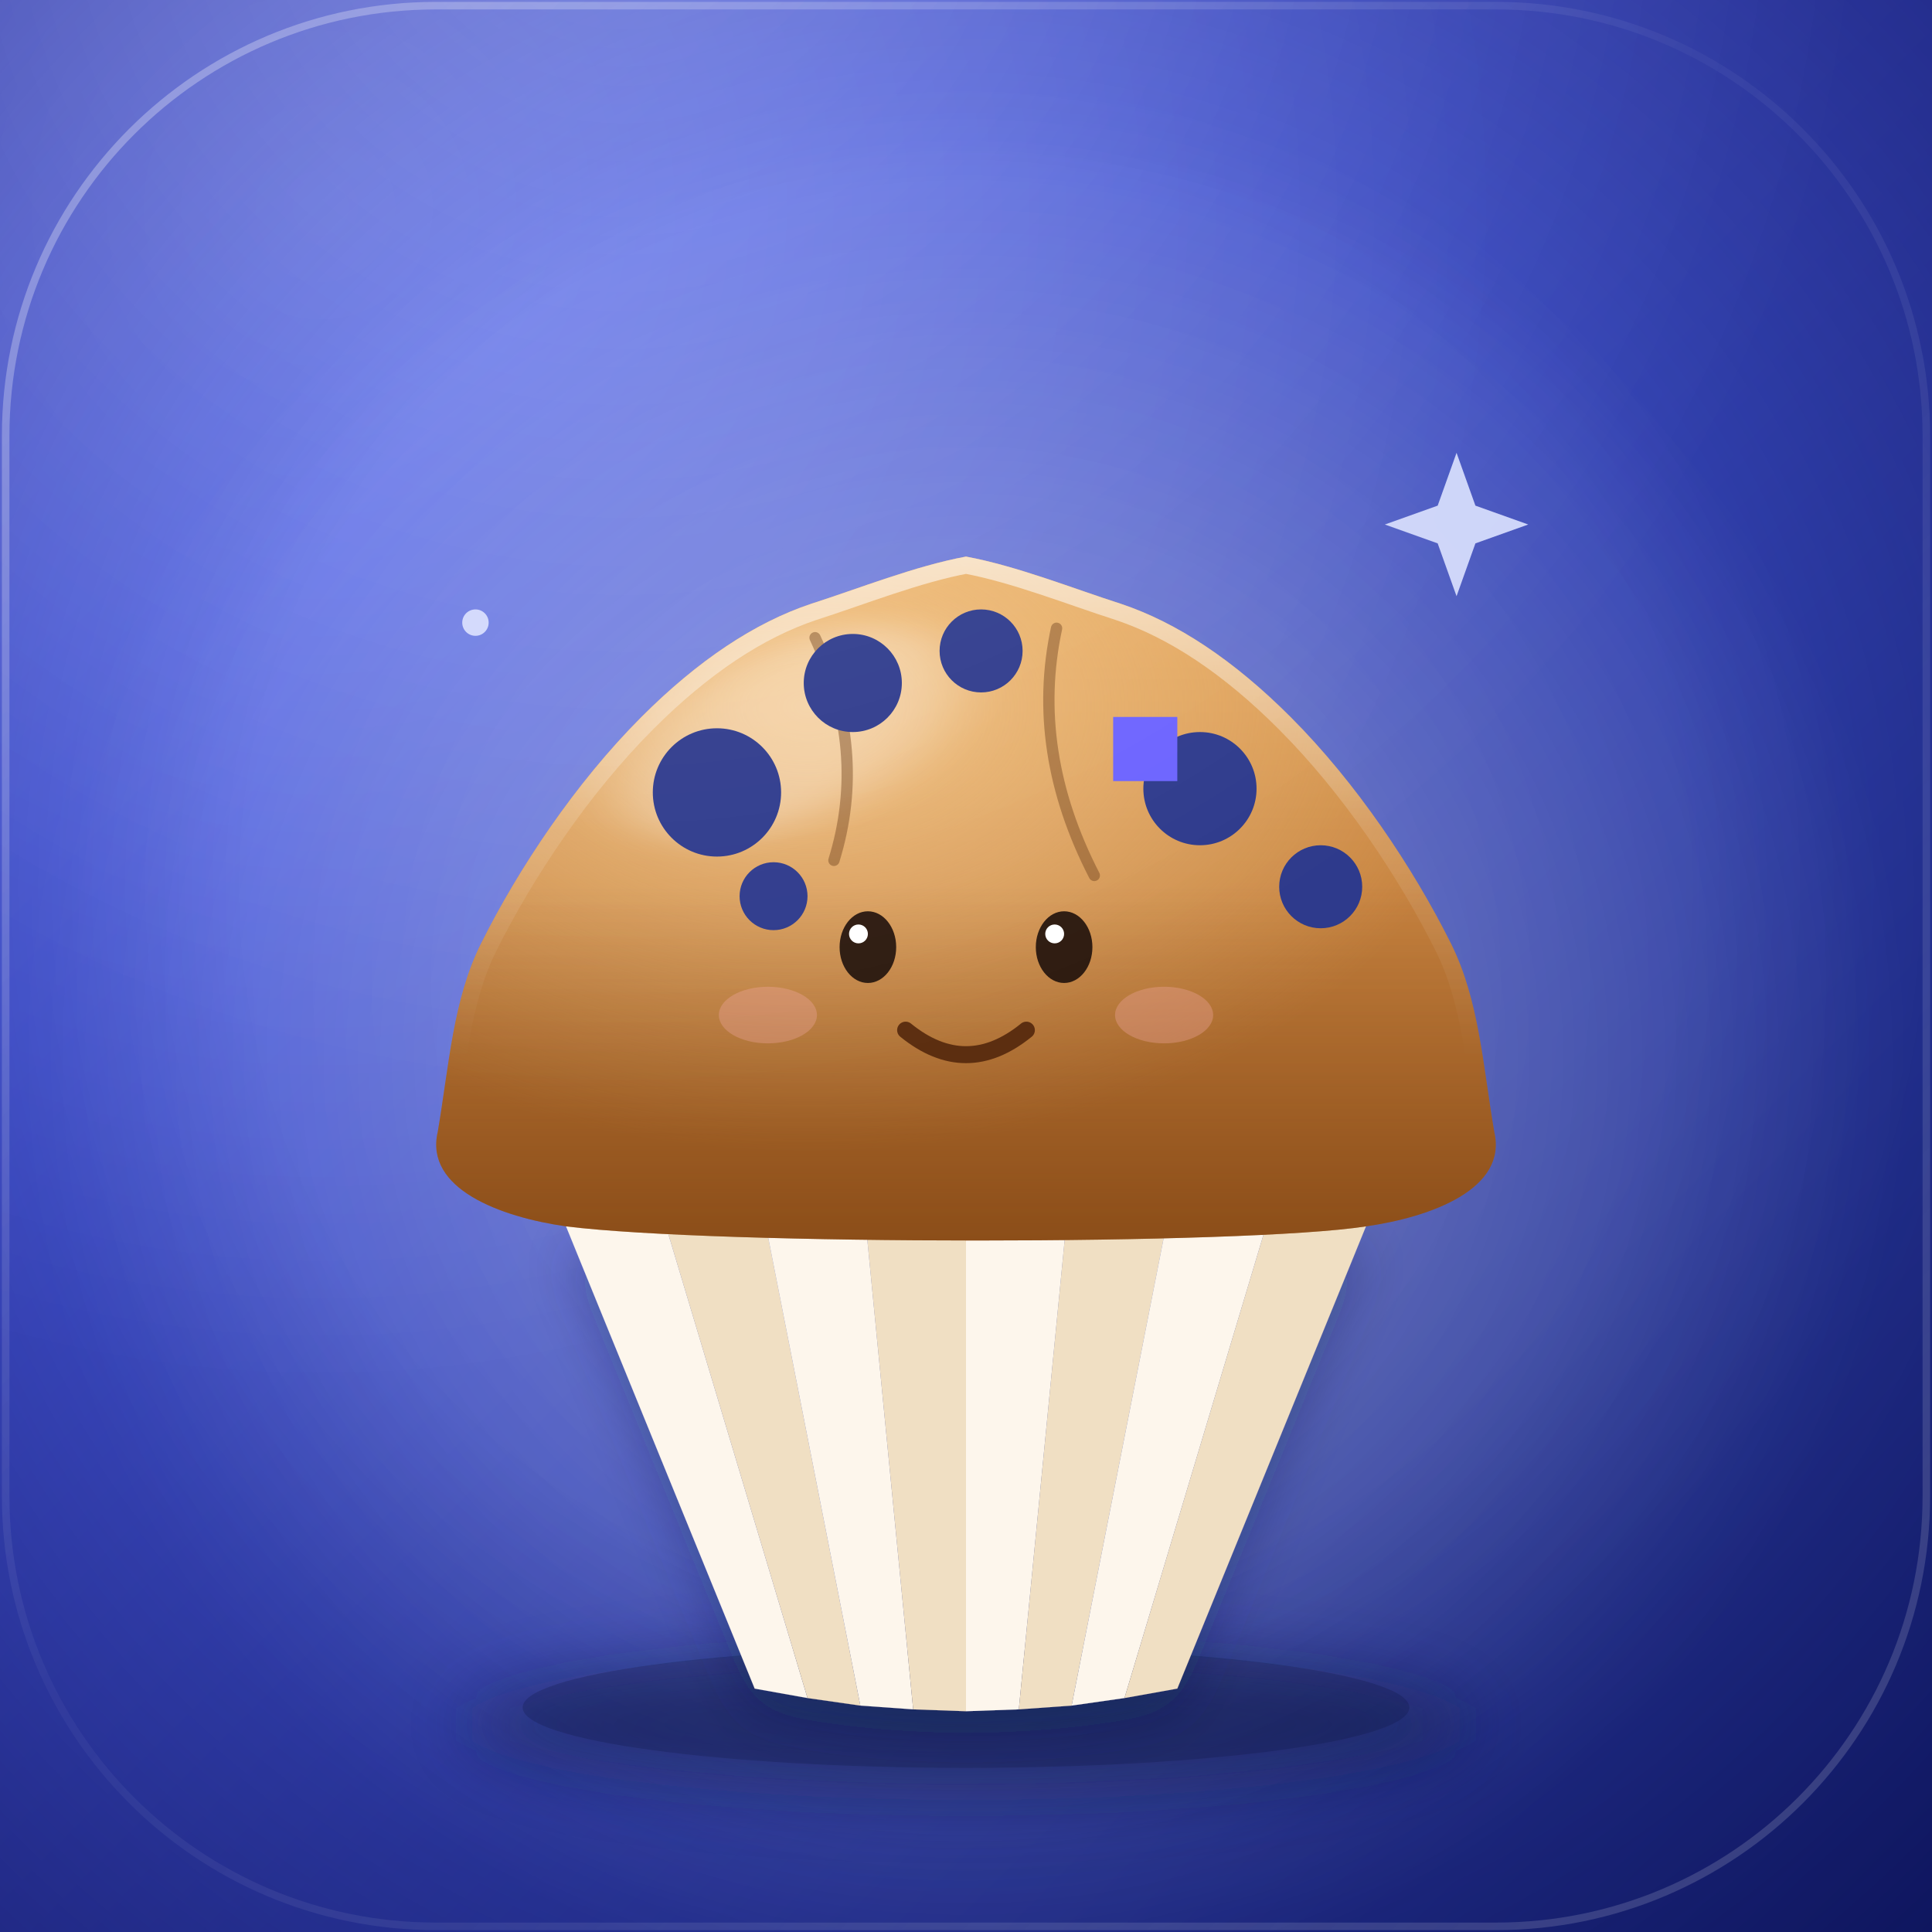
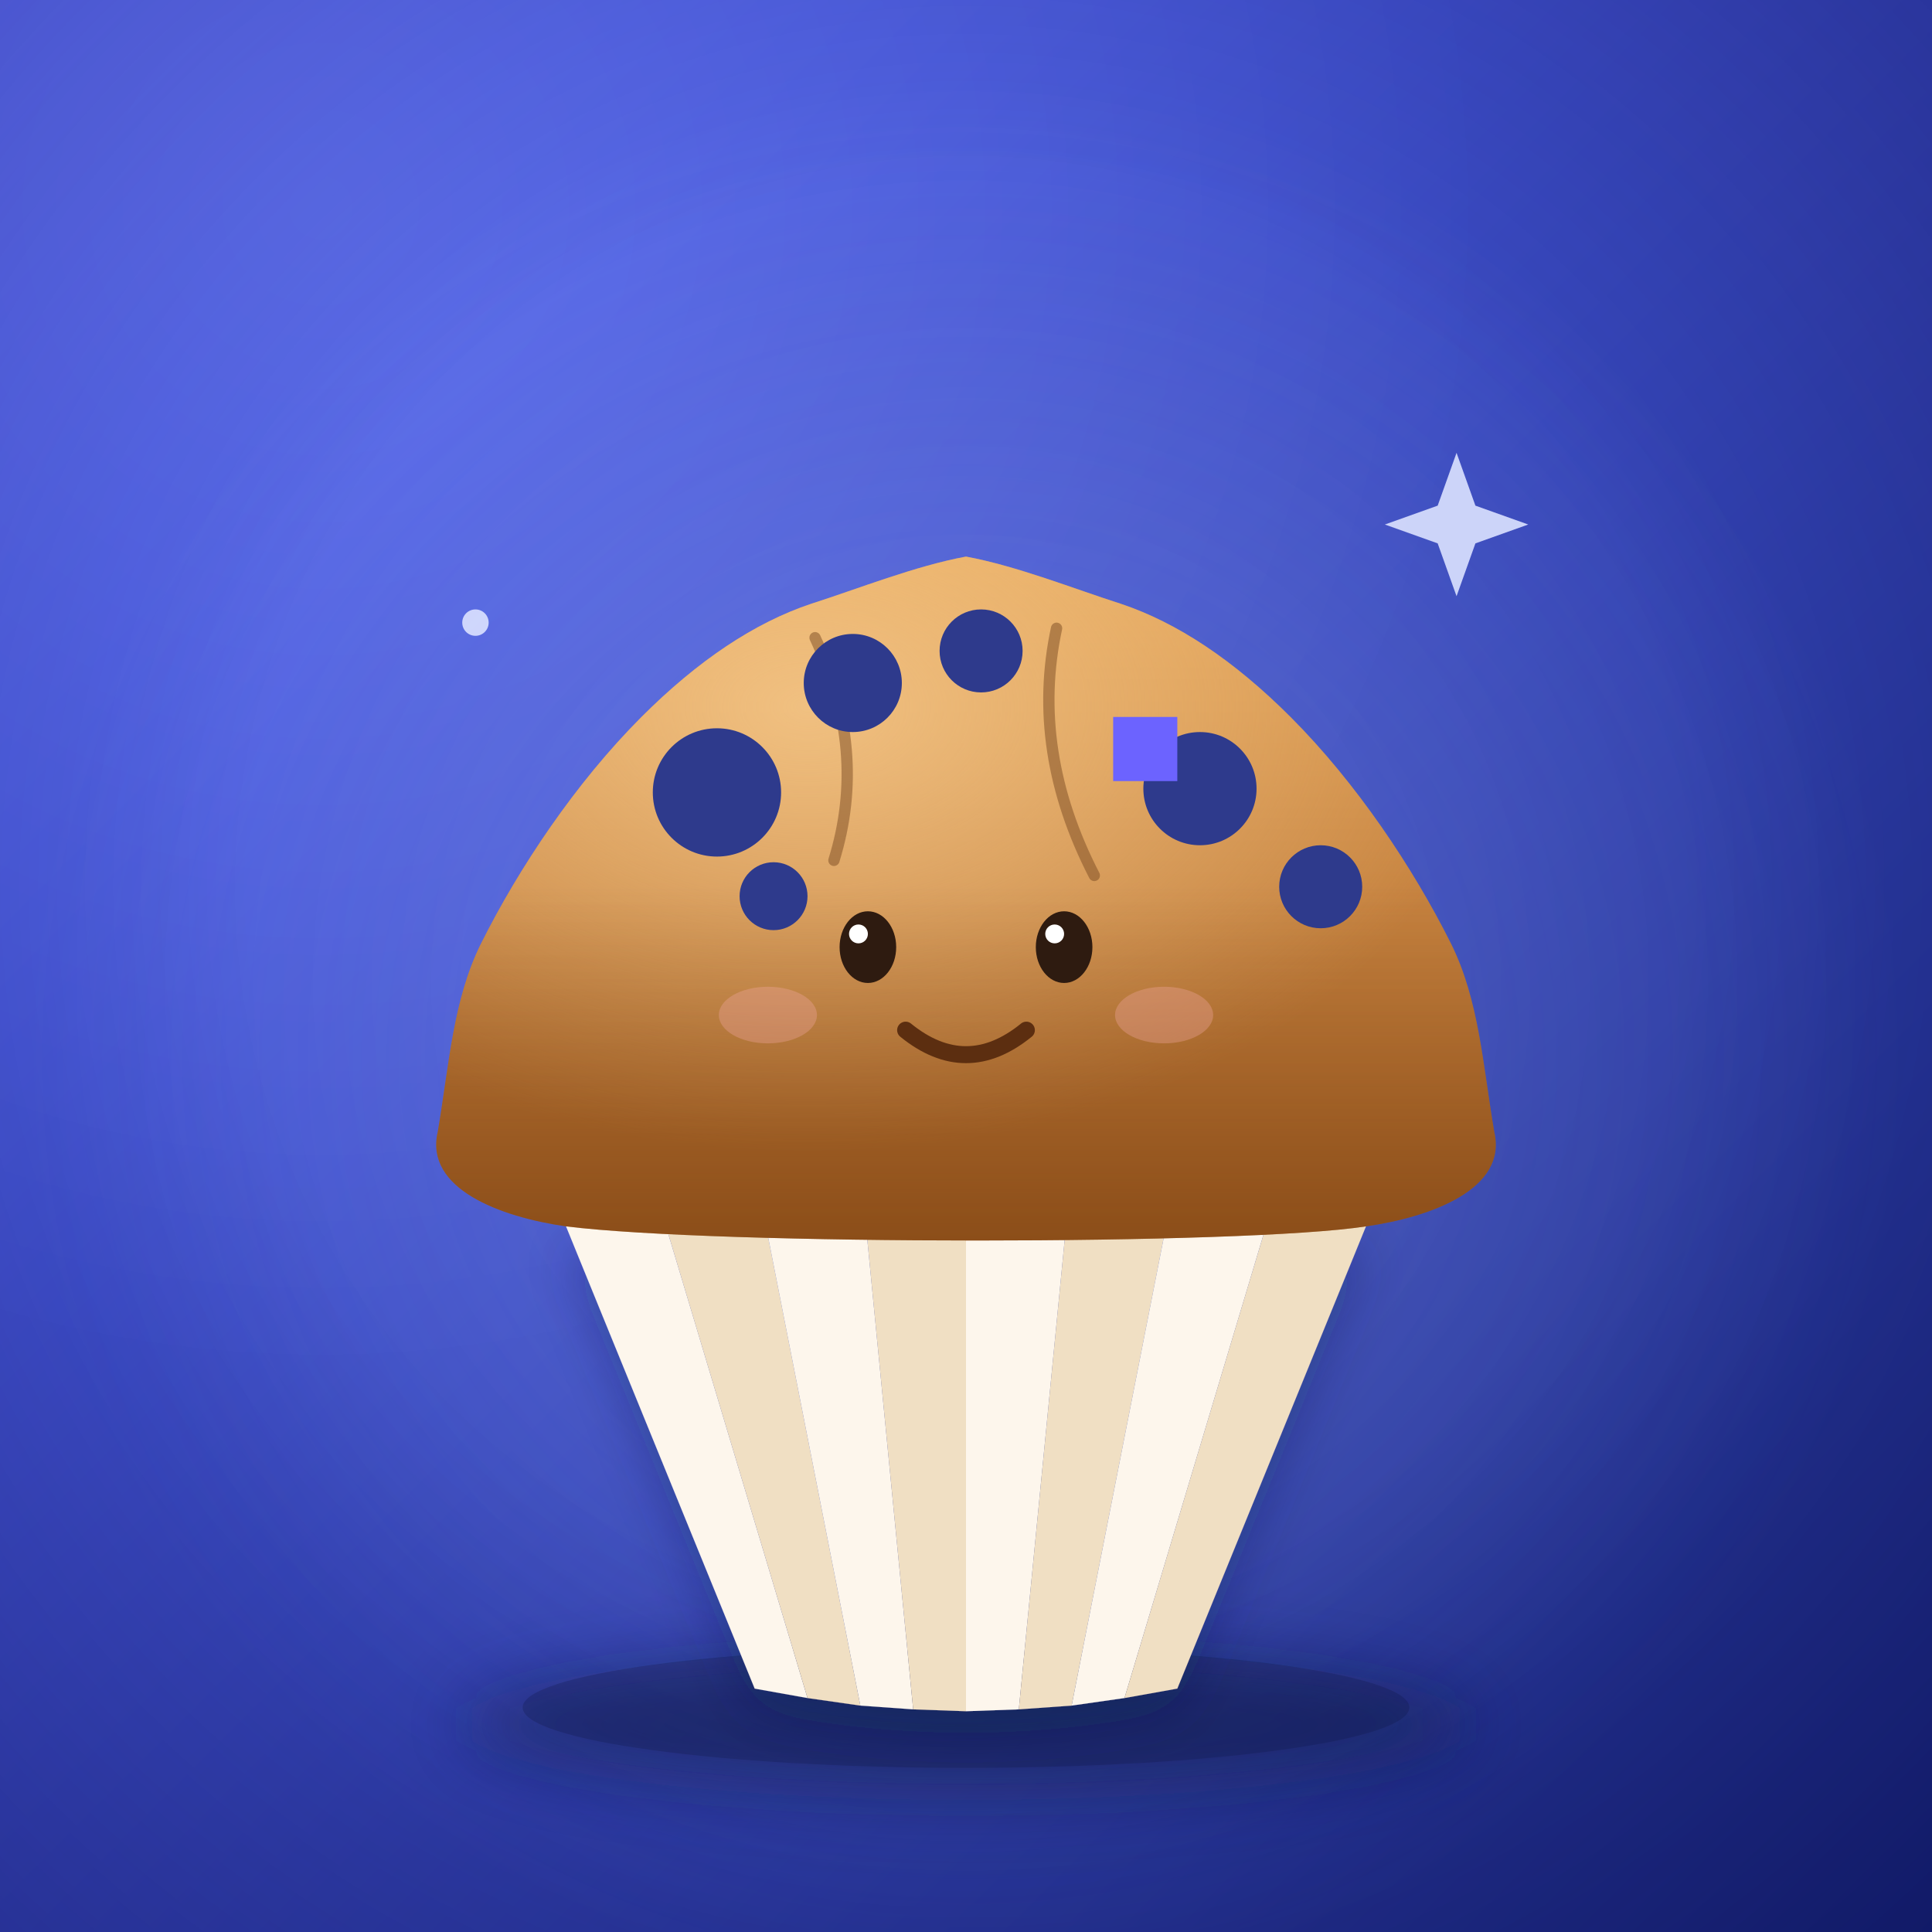
<svg xmlns="http://www.w3.org/2000/svg" width="1024" height="1024" viewBox="0 0 1024 1024">
  <defs>
    <linearGradient id="bg" x1="0" y1="0" x2="1" y2="1">
      <stop offset="0" stop-color="#5B6FEF" />
      <stop offset="1" stop-color="#1B2A6B" />
    </linearGradient>
    <linearGradient id="dome" x1="0" y1="0" x2="0" y2="1">
      <stop offset="0" stop-color="#E3A254" />
      <stop offset="1" stop-color="#A8622A" />
    </linearGradient>
    <radialGradient id="sheen" cx="0.35" cy="0.22" r="0.65">
      <stop offset="0" stop-color="#F7CB8E" stop-opacity="0.8" />
      <stop offset="1" stop-color="#F7CB8E" stop-opacity="0" />
    </radialGradient>
    <radialGradient id="glow" cx="0.5" cy="0.5" r="0.5">
      <stop offset="0" stop-color="#FFFFFF" stop-opacity="0.12" />
      <stop offset="1" stop-color="#FFFFFF" stop-opacity="0" />
    </radialGradient>
    <filter id="s" x="-30%" y="-30%" width="160%" height="160%">
      <feDropShadow dx="0" dy="12" stdDeviation="14" flood-color="#0D1440" flood-opacity="0.3" />
    </filter>
    <linearGradient id="bg-rm" x1="0" y1="0" x2="1" y2="1">
      <stop offset="0" stop-color="#5769FF" />
      <stop offset="1" stop-color="#172577" />
    </linearGradient>
    <radialGradient id="glow-rm" cx="0.5" cy="0.5" r="0.5">
      <stop offset="0" stop-color="#FFFFFF" stop-opacity="0.12" />
      <stop offset="1" stop-color="#FFFFFF" stop-opacity="0" />
    </radialGradient>
    <radialGradient id="rmBloom" cx="512" cy="560" r="500" gradientUnits="userSpaceOnUse">
-       <stop offset="0" stop-color="#FFFFFF" stop-opacity="0.45" />
-       <stop offset=".42" stop-color="#FFFFFF" stop-opacity="0.189" />
-       <stop offset="1" stop-color="#FFFFFF" stop-opacity="0" />
+       <stop offset="0" stop-color="#788FFF" stop-opacity="0.4" />
+       <stop offset=".42" stop-color="#788FFF" stop-opacity="0.168" />
+       <stop offset="1" stop-color="#788FFF" stop-opacity="0" />
    </radialGradient>
    <radialGradient id="rmVig" cx="512" cy="470" r="760" gradientUnits="userSpaceOnUse">
-       <stop offset=".5" stop-color="#03003B" stop-opacity="0" />
-       <stop offset="1" stop-color="#03003B" stop-opacity="0.42" />
+       <stop offset=".5" stop-color="#040041" stop-opacity="0" />
+       <stop offset="1" stop-color="#040041" stop-opacity="0.3" />
    </radialGradient>
    <filter id="rmBlur18" x="-40%" y="-200%" width="180%" height="500%">
      <feGaussianBlur stdDeviation="18" />
    </filter>
    <filter id="rmBlur6" x="-20%" y="-200%" width="140%" height="500%">
      <feGaussianBlur stdDeviation="6" />
    </filter>
    <linearGradient id="rmLinerShade" x1="300" y1="0" x2="724" y2="0" gradientUnits="userSpaceOnUse">
      <stop offset="0" stop-color="#856C42" stop-opacity=".42" />
      <stop offset=".34" stop-color="#856C42" stop-opacity="0" />
      <stop offset=".6" stop-color="#856C42" stop-opacity="0" />
      <stop offset="1" stop-color="#856C42" stop-opacity=".5" />
    </linearGradient>
    <linearGradient id="rmAO" x1="0" y1="660" x2="0" y2="730" gradientUnits="userSpaceOnUse">
      <stop offset="0" stop-color="#856C42" stop-opacity=".55" />
      <stop offset="1" stop-color="#856C42" stop-opacity="0" />
    </linearGradient>
    <clipPath id="rmLinerClip">
-       <polygon points="300,662 724,662 624,895 400,895" />
+       <polygon points="300,650 353,650 428,900 400,895" />
+       <polygon points="353,650 406,650 456,904 428,900" />
+       <polygon points="406,650 459,650 484,906 456,904" />
+       <polygon points="459,650 512,650 512,907 484,906" />
+       <polygon points="512,650 565,650 540,906 512,907" />
+       <polygon points="565,650 618,650 568,904 540,906" />
+       <polygon points="618,650 671,650 596,900 568,904" />
+       <polygon points="671,650 724,650 624,895 596,900" />
    </clipPath>
-     <linearGradient id="rmRim" x1="0" y1="290" x2="0" y2="560" gradientUnits="userSpaceOnUse">
-       <stop offset="0" stop-color="#FFFFFF" stop-opacity=".85" />
-       <stop offset=".55" stop-color="#FFFFFF" stop-opacity=".18" />
-       <stop offset="1" stop-color="#FFFFFF" stop-opacity="0" />
-     </linearGradient>
-     <radialGradient id="rmGloss" cx="330" cy="-80" r="660" gradientUnits="userSpaceOnUse">
-       <stop offset="0" stop-color="#FFFFFF" stop-opacity="0.22" />
-       <stop offset=".55" stop-color="#FFFFFF" stop-opacity="0.077" />
-       <stop offset="1" stop-color="#FFFFFF" stop-opacity="0" />
-     </radialGradient>
    <radialGradient id="rmKey" cx="170" cy="110" r="900" gradientUnits="userSpaceOnUse">
-       <stop offset="0" stop-color="#FFFFFF" stop-opacity="0.5" />
+       <stop offset="0" stop-color="#FFFFFF" stop-opacity="0.28" />
      <stop offset=".7" stop-color="#FFFFFF" stop-opacity="0" />
    </radialGradient>
    <linearGradient id="rmDomeShade" x1="0" y1="470" x2="0" y2="660" gradientUnits="userSpaceOnUse">
      <stop offset="0" stop-color="#643100" stop-opacity="0" />
      <stop offset="1" stop-color="#643100" stop-opacity=".42" />
-     </linearGradient>
-     <filter id="rmBlur14" x="-50%" y="-50%" width="200%" height="200%">
-       <feGaussianBlur stdDeviation="14" />
-     </filter>
-     <linearGradient id="rmEdge" x1="0" y1="0" x2="1024" y2="1024" gradientUnits="userSpaceOnUse">
-       <stop offset="0" stop-color="#FFFFFF" stop-opacity="0.34" />
-       <stop offset=".45" stop-color="#FFFFFF" stop-opacity="0.034" />
-       <stop offset="1" stop-color="#FFFFFF" stop-opacity="0.170" />
    </linearGradient>
    <clipPath id="rmDomeClip">
      <path d="M300,650 C265,645 225,630 232,600 C238,565 240,530 255,500 C275,460 305,415 340,380 C370,350 400,330 430,320 C455,312 485,300 512,295 C539,300 569,312 594,320 C624,330 654,350 684,380 C719,415 749,460 769,500 C784,530 786,565 792,600 C799,630 759,645 724,650 C660,660 380,660 300,650 Z" />
    </clipPath>
  </defs>
  <g clip-path="url(#rmLinerClip)">
    <rect x="300" y="662" width="424" height="240" fill="url(#rmLinerShade)" />
    <rect x="300" y="662" width="424" height="70" fill="url(#rmAO)" />
  </g>
  <rect width="1024" height="1024" fill="url(#bg-rm)" />
  <circle cx="512" cy="520" r="480" fill="url(#glow-rm)" />
  <rect width="1024" height="1024" fill="url(#rmKey)" style="mix-blend-mode:soft-light" />
  <circle cx="512" cy="560" r="500" fill="url(#rmBloom)" />
  <rect width="1024" height="1024" fill="url(#rmVig)" />
  <ellipse cx="512" cy="914" rx="268" ry="40" fill="#0D1440" opacity="0.42" filter="url(#rmBlur18)" />
  <ellipse cx="512" cy="905" rx="235" ry="32" fill="#0D1440" opacity="0.25" />
  <g filter="url(#s)">
    <polygon points="300,650 353,650 428,900 400,895" fill="#FDF6EC" />
    <polygon points="353,650 406,650 456,904 428,900" fill="#F0DFC3" />
    <polygon points="406,650 459,650 484,906 456,904" fill="#FDF6EC" />
    <polygon points="459,650 512,650 512,907 484,906" fill="#F0DFC3" />
    <polygon points="512,650 565,650 540,906 512,907" fill="#FDF6EC" />
    <polygon points="565,650 618,650 568,904 540,906" fill="#F0DFC3" />
    <polygon points="618,650 671,650 596,900 568,904" fill="#FDF6EC" />
    <polygon points="671,650 724,650 624,895 596,900" fill="#F0DFC3" />
  </g>
  <path d="M300,650 C265,645 225,630 232,600 C238,565 240,530 255,500 C275,460 305,415 340,380 C370,350 400,330 430,320 C455,312 485,300 512,295 C539,300 569,312 594,320 C624,330 654,350 684,380 C719,415 749,460 769,500 C784,530 786,565 792,600 C799,630 759,645 724,650 C660,660 380,660 300,650 Z" fill="url(#dome)" />
  <path d="M300,650 C265,645 225,630 232,600 C238,565 240,530 255,500 C275,460 305,415 340,380 C370,350 400,330 430,320 C455,312 485,300 512,295 C539,300 569,312 594,320 C624,330 654,350 684,380 C719,415 749,460 769,500 C784,530 786,565 792,600 C799,630 759,645 724,650 C660,660 380,660 300,650 Z" fill="url(#sheen)" />
  <g clip-path="url(#rmDomeClip)">
    <rect x="220" y="470" width="590" height="200" fill="url(#rmDomeShade)" />
-     <ellipse cx="418" cy="388" rx="96" ry="46" fill="#FFFFFF" opacity="0.3" transform="rotate(-24 418 388)" filter="url(#rmBlur14)" />
-     <path d="M300,650 C265,645 225,630 232,600 C238,565 240,530 255,500 C275,460 305,415 340,380 C370,350 400,330 430,320 C455,312 485,300 512,295 C539,300 569,312 594,320 C624,330 654,350 684,380 C719,415 749,460 769,500 C784,530 786,565 792,600 C799,630 759,645 724,650 C660,660 380,660 300,650 Z" fill="none" stroke="url(#rmRim)" stroke-width="18" opacity="0.72" />
  </g>
  <g stroke="#7A4A22" stroke-width="6" stroke-linecap="round" fill="none" opacity="0.5">
    <path d="M432,338 Q460,398 442,456" />
    <path d="M560,333 Q546,398 580,464" />
  </g>
  <g fill="#2E3A8C">
    <circle cx="380" cy="420" r="34" />
    <circle cx="452" cy="362" r="26" />
    <circle cx="520" cy="345" r="22" />
    <circle cx="636" cy="418" r="30" />
    <circle cx="700" cy="470" r="22" />
    <circle cx="410" cy="475" r="18" />
  </g>
  <rect x="590" y="380" width="34" height="34" fill="#6C63FF" />
  <g>
    <ellipse cx="407" cy="538" rx="26" ry="15" fill="#F2A6A0" opacity="0.35" />
    <ellipse cx="617" cy="538" rx="26" ry="15" fill="#F2A6A0" opacity="0.35" />
    <ellipse cx="460" cy="502" rx="15" ry="19" fill="#2E1B10" />
    <ellipse cx="564" cy="502" rx="15" ry="19" fill="#2E1B10" />
    <circle cx="455" cy="495" r="5" fill="#FFFFFF" />
    <circle cx="559" cy="495" r="5" fill="#FFFFFF" />
    <path d="M480,546 Q512,572 544,546" stroke="#5C2E10" stroke-width="9" stroke-linecap="round" fill="none" />
  </g>
  <g fill="#DCE2FF" opacity="0.9">
    <path d="M772,240 L782,268 L810,278 L782,288 L772,316 L762,288 L734,278 L762,268 Z" />
    <circle cx="252" cy="330" r="7" />
  </g>
-   <rect width="1024" height="1024" fill="url(#rmGloss)" />
-   <rect x="3" y="3" width="1018" height="1018" rx="228" fill="none" stroke="url(#rmEdge)" stroke-width="4" />
</svg>
